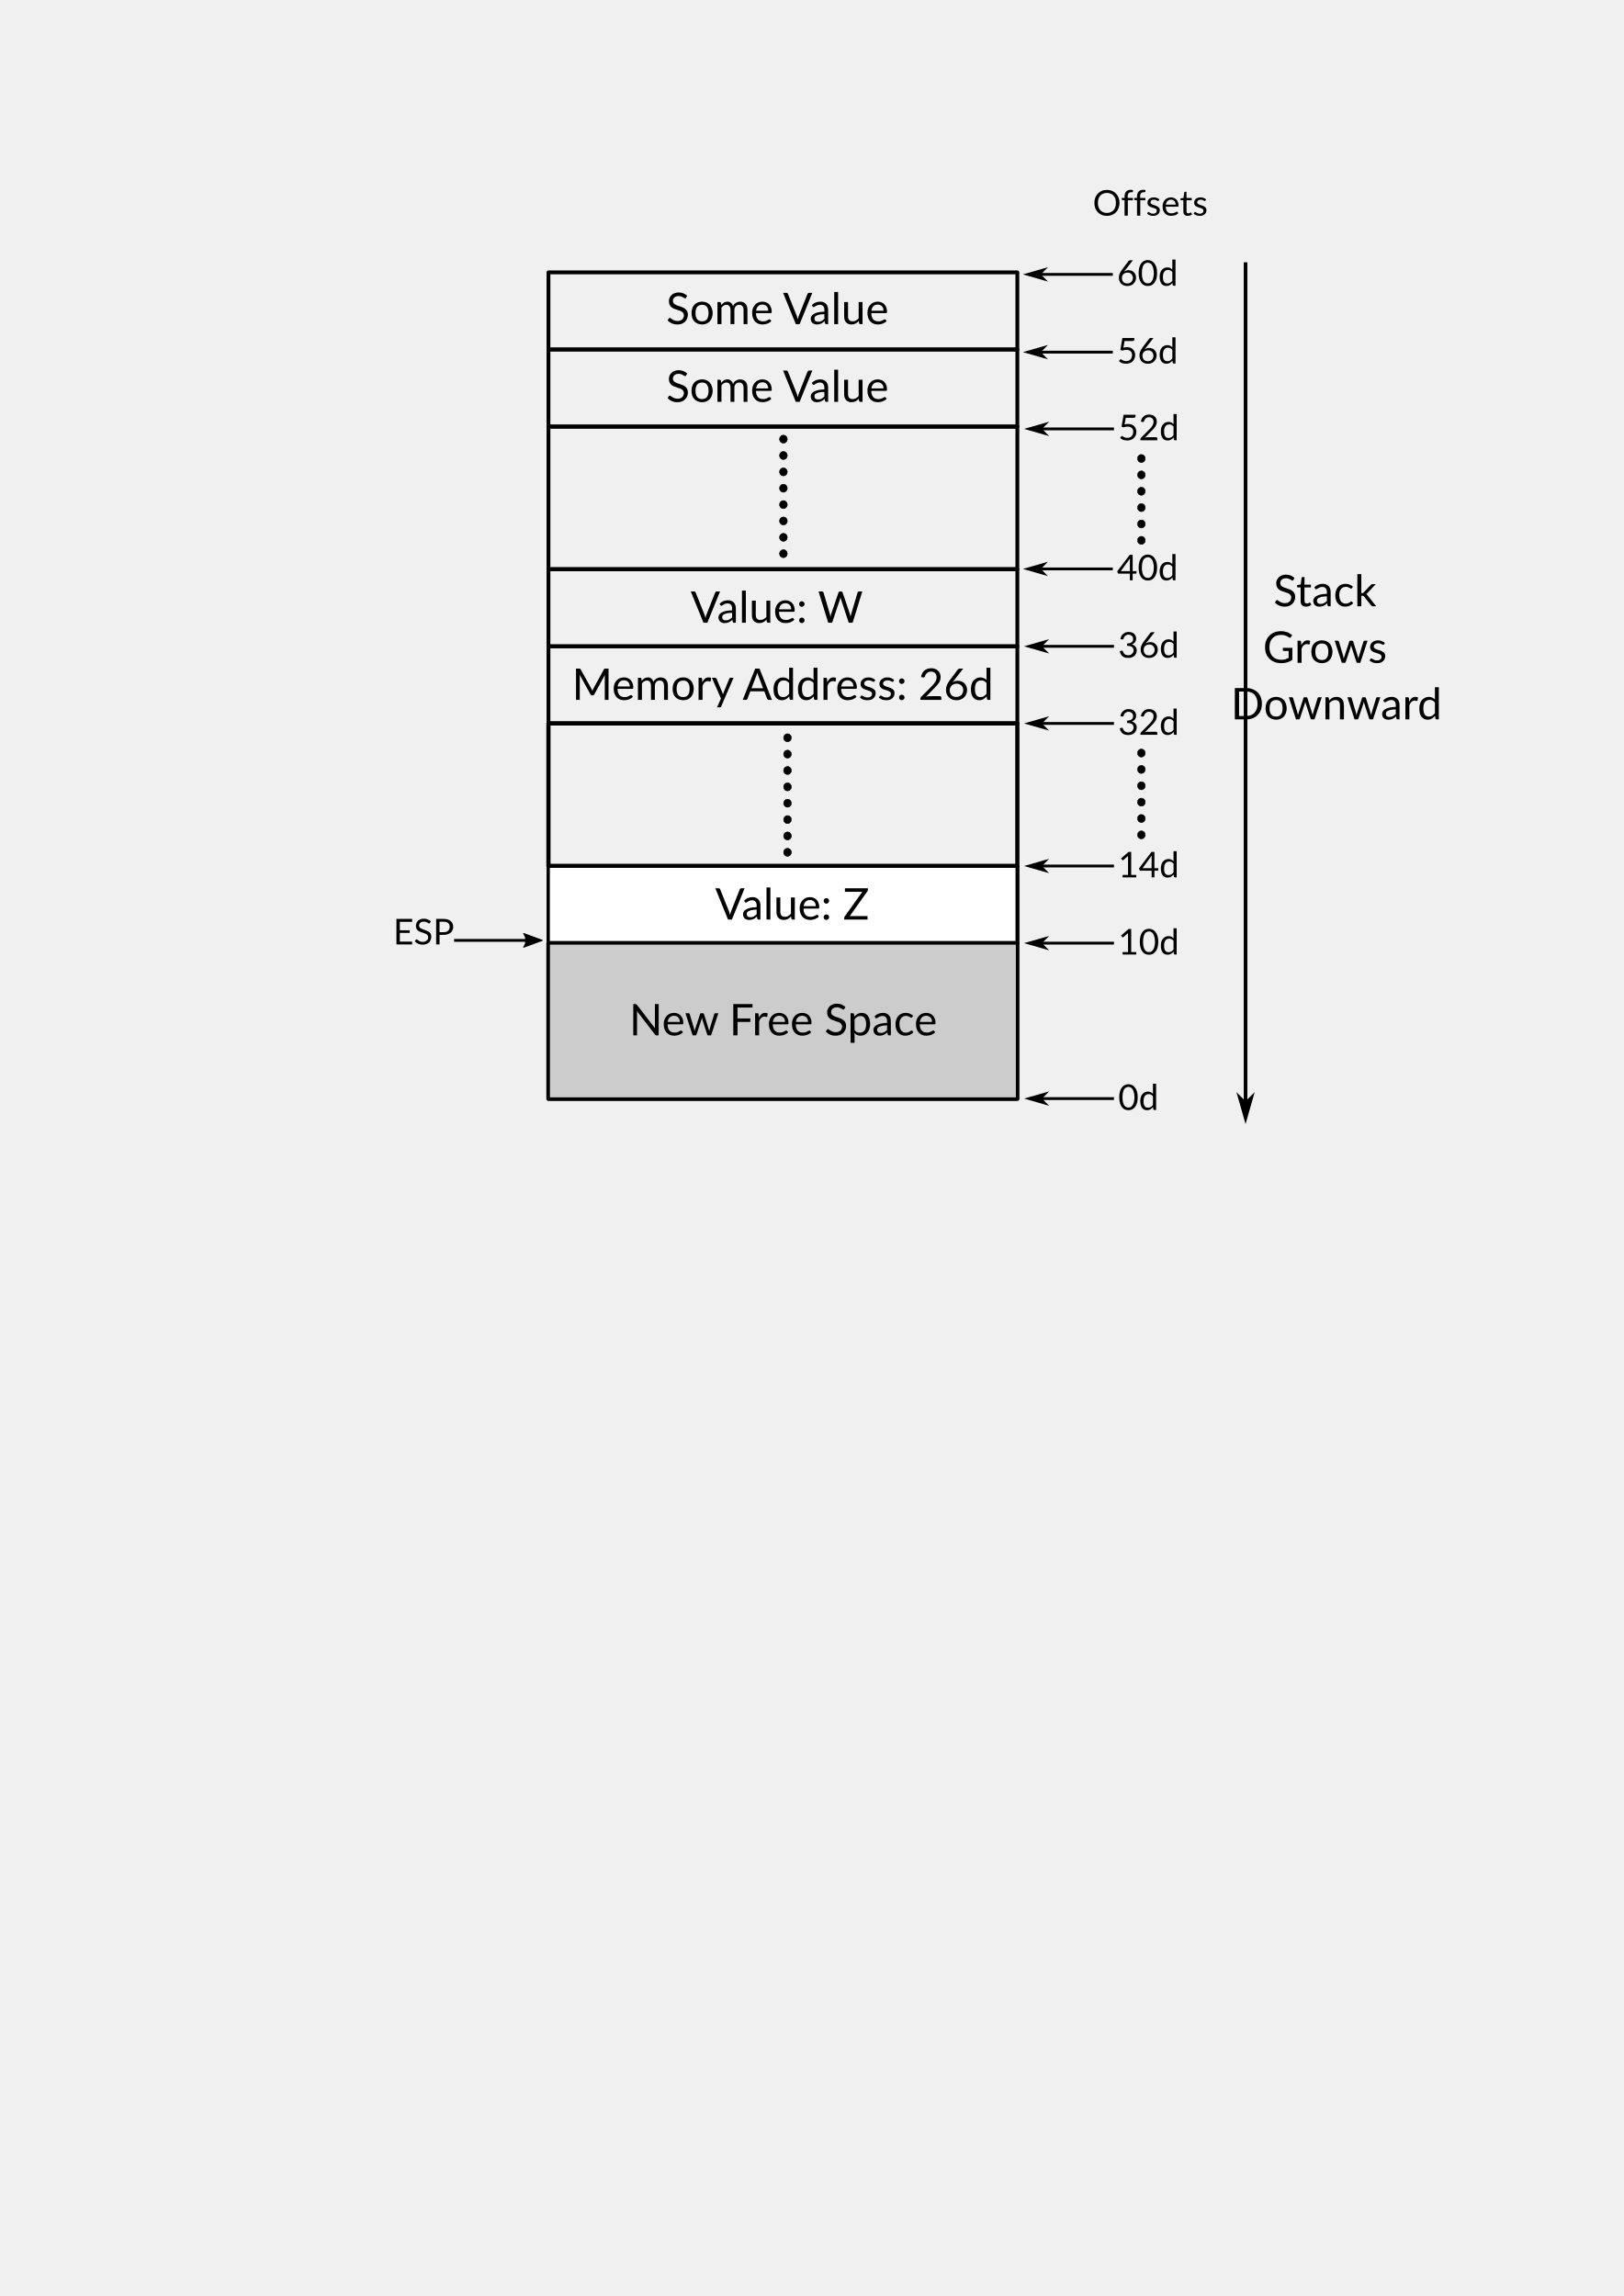
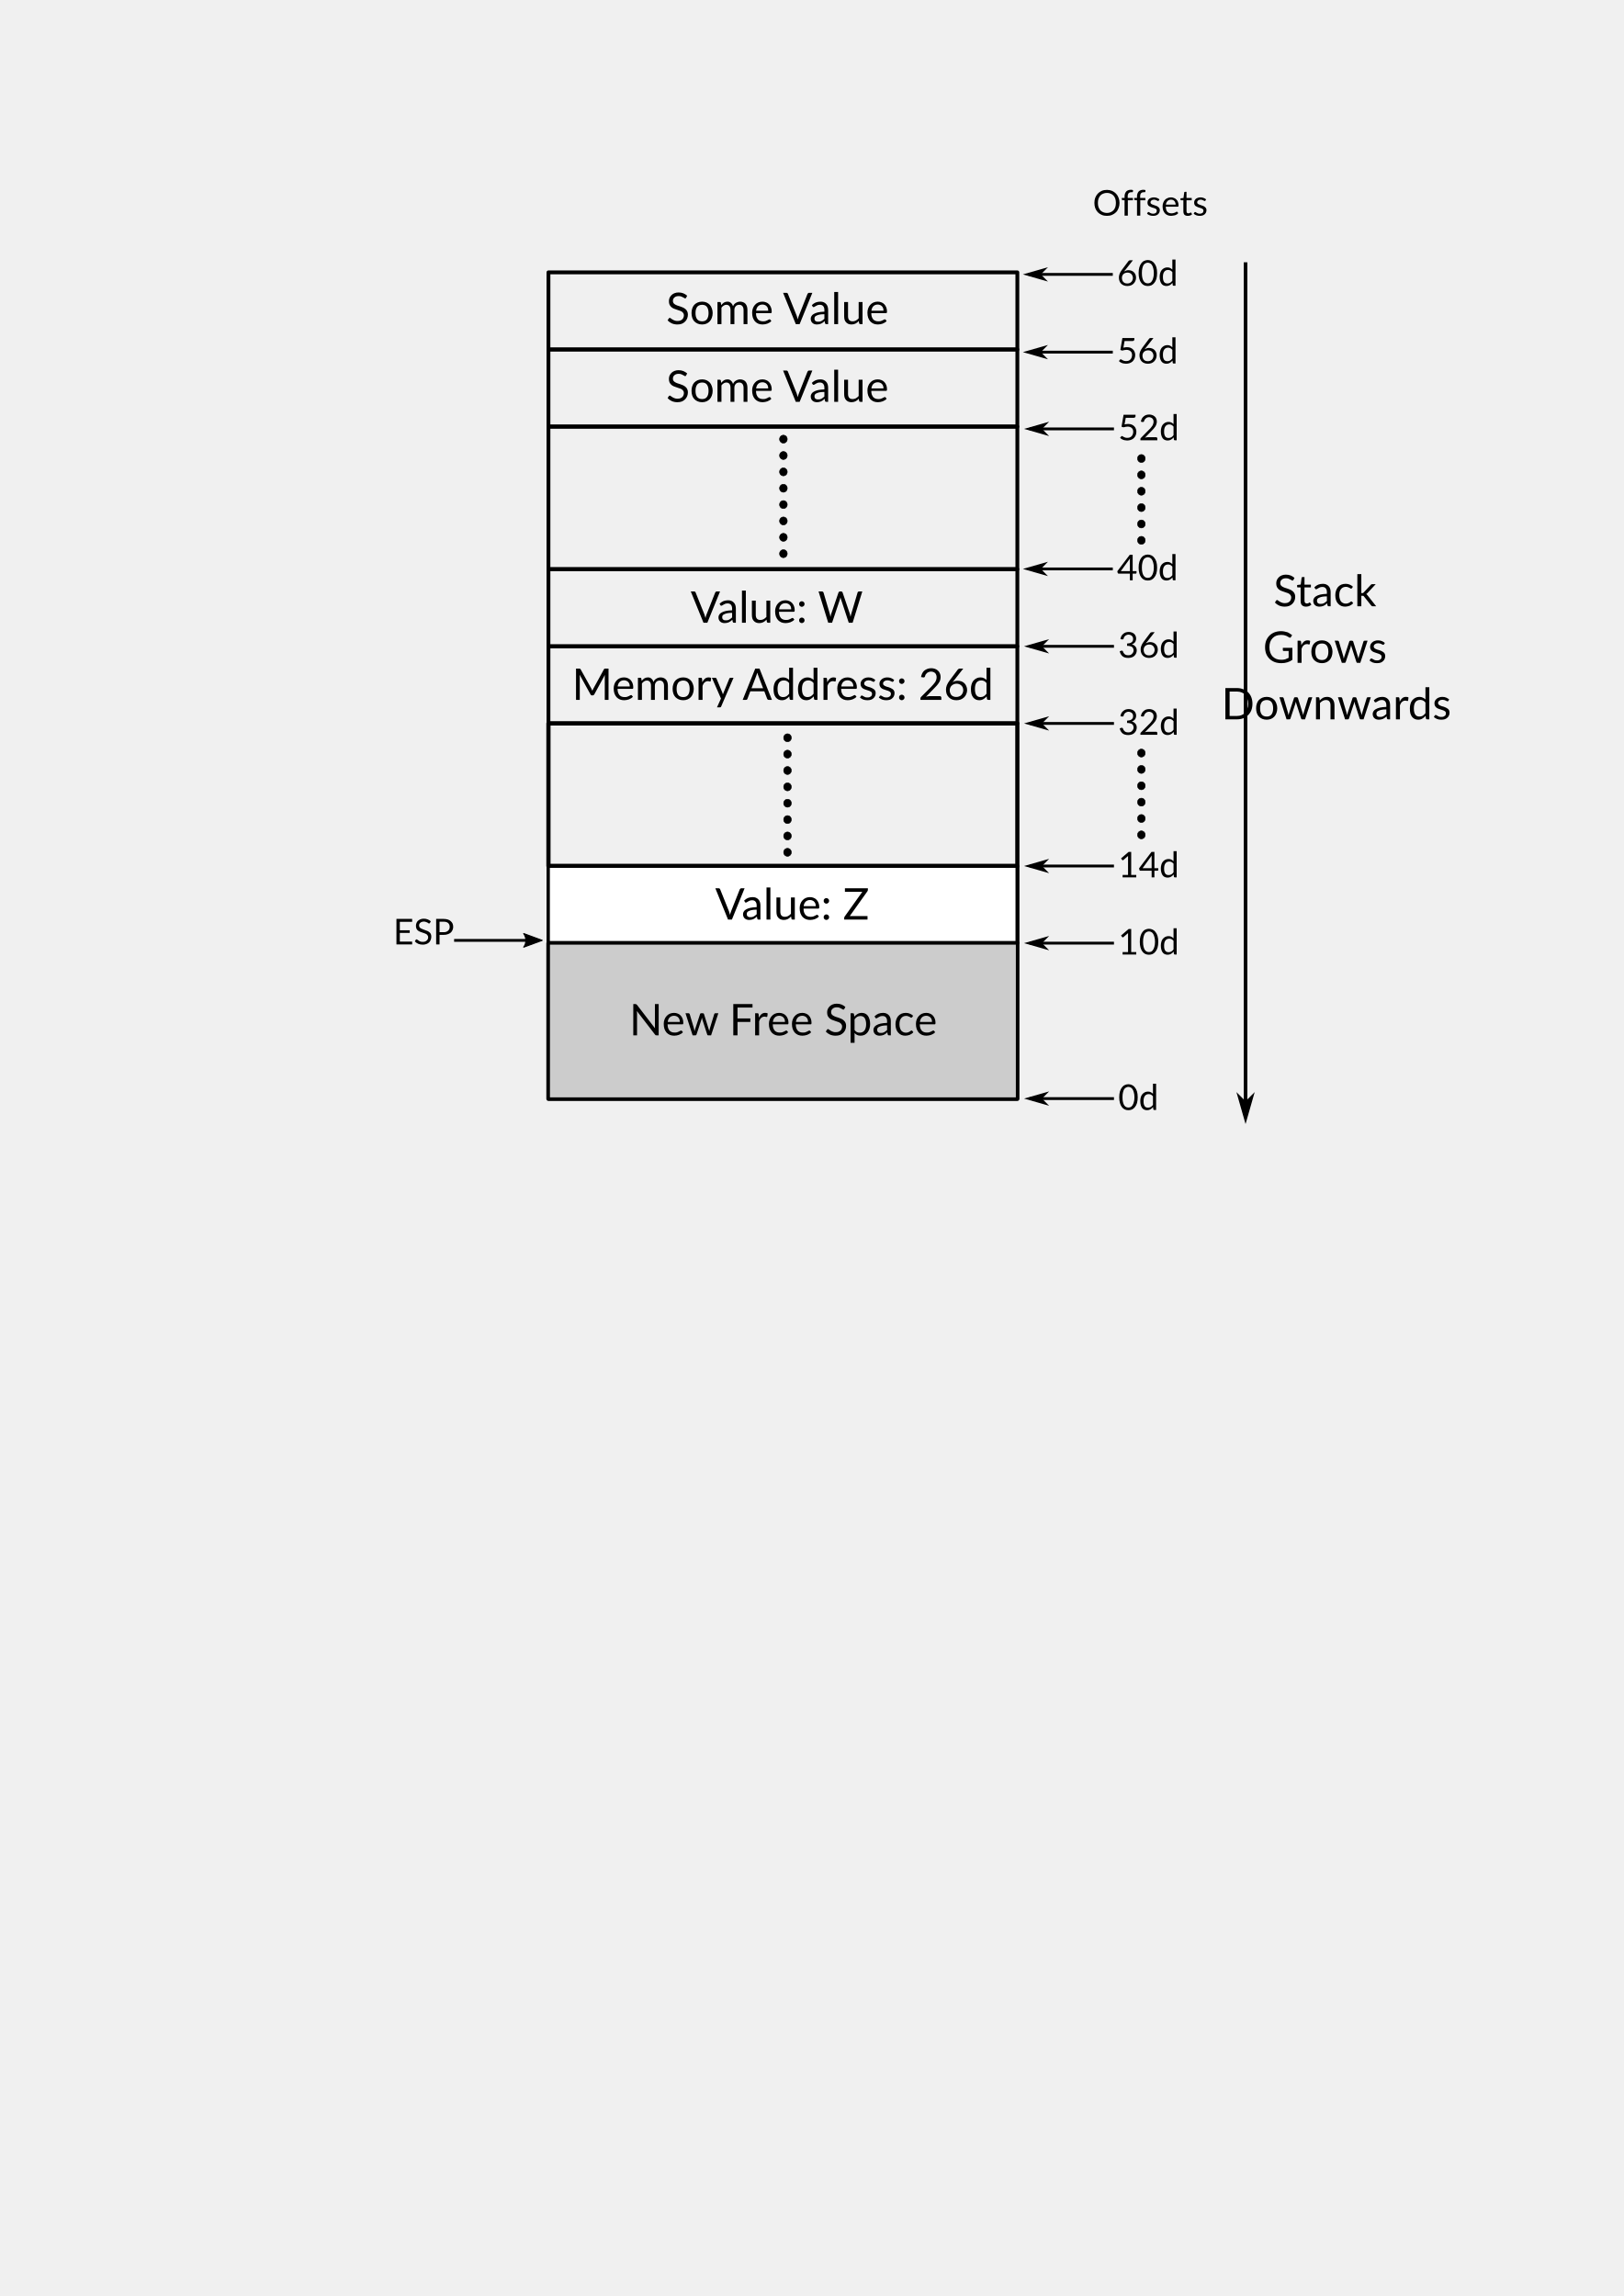
<svg xmlns="http://www.w3.org/2000/svg" width="210mm" height="297mm" viewBox="0 0 210 297" version="1.1" id="svg5092">
  <defs id="defs5086">
    <marker orient="auto" refY="0.0" refX="0.0" id="Arrow1Mend" style="overflow:visible;">
      <path id="path10375" d="M 0.0,0.0 L 5.0,-5.0 L -12.5,0.0 L 5.0,5.0 L 0.0,0.0 z " style="fill-rule:evenodd;stroke:#000000;stroke-width:1pt;stroke-opacity:1;fill:#000000;fill-opacity:1" transform="scale(0.4) rotate(180) translate(10,0)" />
    </marker>
    <marker style="overflow:visible" id="marker10044" refX="0" refY="0" orient="auto">
      <path transform="matrix(0.4,0,0,0.4,4,0)" style="fill:#000000;fill-opacity:1;fill-rule:evenodd;stroke:#000000;stroke-width:1pt;stroke-opacity:1" d="M 0,0 5,-5 -12.5,0 5,5 Z" id="path10042" />
    </marker>
    <marker orient="auto" refY="0" refX="0" id="Arrow1Mstart" style="overflow:visible">
      <path id="path9600" d="M 0,0 5,-5 -12.5,0 5,5 Z" style="fill:#000000;fill-opacity:1;fill-rule:evenodd;stroke:#000000;stroke-width:1pt;stroke-opacity:1" transform="matrix(0.4,0,0,0.4,4,0)" />
    </marker>
    <marker orient="auto" refY="0" refX="0" id="Arrow1Mstart-9" style="overflow:visible">
      <path id="path9600-9" d="M 0,0 5,-5 -12.5,0 5,5 Z" style="fill:#000000;fill-opacity:1;fill-rule:evenodd;stroke:#000000;stroke-width:1pt;stroke-opacity:1" transform="matrix(0.4,0,0,0.4,4,0)" />
    </marker>
    <marker orient="auto" refY="0" refX="0" id="Arrow1Mstart-4" style="overflow:visible">
      <path id="path9600-4" d="M 0,0 5,-5 -12.5,0 5,5 Z" style="fill:#000000;fill-opacity:1;fill-rule:evenodd;stroke:#000000;stroke-width:1pt;stroke-opacity:1" transform="matrix(0.4,0,0,0.4,4,0)" />
    </marker>
    <marker orient="auto" refY="0" refX="0" id="Arrow1Mstart-4-0" style="overflow:visible">
      <path id="path9600-4-4" d="M 0,0 5,-5 -12.5,0 5,5 Z" style="fill:#000000;fill-opacity:1;fill-rule:evenodd;stroke:#000000;stroke-width:1pt;stroke-opacity:1" transform="matrix(0.4,0,0,0.4,4,0)" />
    </marker>
    <marker orient="auto" refY="0" refX="0" id="Arrow2Mend" style="overflow:visible">
      <path id="path9621" style="fill:#000000;fill-opacity:1;fill-rule:evenodd;stroke:#000000;stroke-width:0.625;stroke-linejoin:round;stroke-opacity:1" d="M 8.719,4.034 -2.207,0.016 8.719,-4.002 c -1.745,2.372 -1.735,5.617 -6e-7,8.035 z" transform="scale(-0.6)" />
    </marker>
    <marker orient="auto" refY="0" refX="0" id="Arrow1Mstart-7" style="overflow:visible">
      <path id="path9600-5" d="M 0,0 5,-5 -12.5,0 5,5 Z" style="fill:#000000;fill-opacity:1;fill-rule:evenodd;stroke:#000000;stroke-width:1pt;stroke-opacity:1" transform="matrix(0.4,0,0,0.4,4,0)" />
    </marker>
    <marker style="overflow:visible" id="marker26987" refX="0" refY="0" orient="auto">
      <path transform="matrix(0.4,0,0,0.4,4,0)" style="fill:#000000;fill-opacity:1;fill-rule:evenodd;stroke:#000000;stroke-width:1pt;stroke-opacity:1" d="M 0,0 5,-5 -12.5,0 5,5 Z" id="path26985" />
    </marker>
    <marker style="overflow:visible" id="marker27177" refX="0" refY="0" orient="auto">
      <path transform="matrix(0.4,0,0,0.4,4,0)" style="fill:#000000;fill-opacity:1;fill-rule:evenodd;stroke:#000000;stroke-width:1pt;stroke-opacity:1" d="M 0,0 5,-5 -12.5,0 5,5 Z" id="path27175" />
    </marker>
    <marker orient="auto" refY="0" refX="0" id="marker27279" style="overflow:visible">
      <path id="path27277" d="M 0,0 5,-5 -12.5,0 5,5 Z" style="fill:#000000;fill-opacity:1;fill-rule:evenodd;stroke:#000000;stroke-width:1pt;stroke-opacity:1" transform="matrix(0.4,0,0,0.4,4,0)" />
    </marker>
  </defs>
  <g id="layer1">
    <rect style="opacity:1;fill:none;fill-opacity:1;stroke:#000000;stroke-width:0.542;stroke-linecap:round;stroke-linejoin:round;stroke-miterlimit:4;stroke-dasharray:none;stroke-dashoffset:0;stroke-opacity:1;paint-order:stroke fill markers" id="rect9392" width="60.645" height="18.443" x="70.933" y="93.58" />
    <text xml:space="preserve" style="font-style:normal;font-weight:normal;font-size:5.644px;line-height:125%;font-family:Sans;letter-spacing:0px;word-spacing:0px;fill:#000000;fill-opacity:1;stroke:none;stroke-width:0.265px;stroke-linecap:butt;stroke-linejoin:miter;stroke-opacity:1" x="86.55" y="108.806" id="text9396">
      <tspan x="86.55" y="113.8" style="font-style:normal;font-variant:normal;font-weight:normal;font-stretch:normal;font-size:5.644px;font-family:Lato;-inkscape-font-specification:Lato;stroke-width:0.265px" id="tspan26533" />
    </text>
    <path style="fill:none;fill-rule:evenodd;stroke:#000000;stroke-width:0.365;stroke-linecap:butt;stroke-linejoin:miter;stroke-miterlimit:4;stroke-dasharray:none;stroke-opacity:1;marker-start:url(#Arrow1Mstart)" d="M 133.166,112.023 H 144.074" id="path9590" />
    <text xml:space="preserve" style="font-style:normal;font-weight:normal;font-size:4.586px;line-height:125%;font-family:Sans;letter-spacing:0px;word-spacing:0px;fill:#000000;fill-opacity:1;stroke:none;stroke-width:0.265px;stroke-linecap:butt;stroke-linejoin:miter;stroke-opacity:1" x="144.613" y="113.492" id="text9878">
      <tspan id="tspan9876" x="144.613" y="113.492" style="font-style:normal;font-variant:normal;font-weight:normal;font-stretch:normal;font-family:Lato;-inkscape-font-specification:Lato;stroke-width:0.265px">14d</tspan>
    </text>
    <rect style="opacity:1;fill:none;fill-opacity:1;stroke:#000000;stroke-width:0.495;stroke-linecap:round;stroke-linejoin:round;stroke-miterlimit:4;stroke-dasharray:none;stroke-dashoffset:0;stroke-opacity:1;paint-order:stroke fill markers" id="rect9392-9" width="60.645" height="9.976" x="70.933" y="83.604" />
    <text xml:space="preserve" style="font-style:normal;font-weight:normal;font-size:5.644px;line-height:125%;font-family:Sans;letter-spacing:0px;word-spacing:0px;fill:#000000;fill-opacity:1;stroke:none;stroke-width:0.265px;stroke-linecap:butt;stroke-linejoin:miter;stroke-opacity:1" x="73.984" y="90.532" id="text9396-3">
      <tspan id="tspan9394-6" x="73.984" y="90.532" style="font-style:normal;font-variant:normal;font-weight:normal;font-stretch:normal;font-size:5.644px;font-family:Lato;-inkscape-font-specification:Lato;stroke-width:0.265px">Memory Address: 26d</tspan>
    </text>
    <path style="fill:none;fill-rule:evenodd;stroke:#000000;stroke-width:0.365;stroke-linecap:butt;stroke-linejoin:miter;stroke-miterlimit:4;stroke-dasharray:none;stroke-opacity:1;marker-start:url(#Arrow1Mstart-9)" d="M 133.166,93.58 H 144.074" id="path9590-3" />
    <text xml:space="preserve" style="font-style:normal;font-weight:normal;font-size:4.586px;line-height:125%;font-family:Sans;letter-spacing:0px;word-spacing:0px;fill:#000000;fill-opacity:1;stroke:none;stroke-width:0.265px;stroke-linecap:butt;stroke-linejoin:miter;stroke-opacity:1" x="144.613" y="95.049" id="text9878-6">
      <tspan id="tspan9876-0" x="144.613" y="95.049" style="font-style:normal;font-variant:normal;font-weight:normal;font-stretch:normal;font-family:Lato;-inkscape-font-specification:Lato;stroke-width:0.265px">32d</tspan>
    </text>
    <rect style="opacity:1;fill:none;fill-opacity:1;stroke:#000000;stroke-width:0.495;stroke-linecap:round;stroke-linejoin:round;stroke-miterlimit:4;stroke-dasharray:none;stroke-dashoffset:0;stroke-opacity:1;paint-order:stroke fill markers" id="rect9392-6" width="60.645" height="9.976" x="70.933" y="73.627" />
    <text xml:space="preserve" style="font-style:normal;font-weight:normal;font-size:5.644px;line-height:125%;font-family:Sans;letter-spacing:0px;word-spacing:0px;fill:#000000;fill-opacity:1;stroke:none;stroke-width:0.265px;stroke-linecap:butt;stroke-linejoin:miter;stroke-opacity:1" x="89.33" y="80.556" id="text9396-6">
      <tspan id="tspan9394-4" x="89.33" y="80.556" style="font-style:normal;font-variant:normal;font-weight:normal;font-stretch:normal;font-size:5.644px;font-family:Lato;-inkscape-font-specification:Lato;stroke-width:0.265px">Value: W</tspan>
    </text>
    <path style="fill:none;fill-rule:evenodd;stroke:#000000;stroke-width:0.365;stroke-linecap:butt;stroke-linejoin:miter;stroke-miterlimit:4;stroke-dasharray:none;stroke-opacity:1;marker-start:url(#Arrow1Mstart-4)" d="M 133.166,83.604 H 144.074" id="path9590-1" />
    <text xml:space="preserve" style="font-style:normal;font-weight:normal;font-size:4.586px;line-height:125%;font-family:Sans;letter-spacing:0px;word-spacing:0px;fill:#000000;fill-opacity:1;stroke:none;stroke-width:0.265px;stroke-linecap:butt;stroke-linejoin:miter;stroke-opacity:1" x="144.613" y="85.072" id="text9878-9">
      <tspan id="tspan9876-8" x="144.613" y="85.072" style="font-style:normal;font-variant:normal;font-weight:normal;font-stretch:normal;font-family:Lato;-inkscape-font-specification:Lato;stroke-width:0.265px">36d</tspan>
    </text>
    <path style="fill:none;fill-rule:evenodd;stroke:#000000;stroke-width:0.365;stroke-linecap:butt;stroke-linejoin:miter;stroke-miterlimit:4;stroke-dasharray:none;stroke-opacity:1;marker-start:url(#Arrow1Mstart-4-0)" d="m 133.015,73.594 h 10.908" id="path9590-1-0" />
    <text xml:space="preserve" style="font-style:normal;font-weight:normal;font-size:4.586px;line-height:125%;font-family:Sans;letter-spacing:0px;word-spacing:0px;fill:#000000;fill-opacity:1;stroke:none;stroke-width:0.265px;stroke-linecap:butt;stroke-linejoin:miter;stroke-opacity:1" x="144.462" y="75.063" id="text9878-9-5">
      <tspan id="tspan9876-8-5" x="144.462" y="75.063" style="font-style:normal;font-variant:normal;font-weight:normal;font-stretch:normal;font-family:Lato;-inkscape-font-specification:Lato;stroke-width:0.265px">40d</tspan>
    </text>
    <path style="fill:none;fill-rule:evenodd;stroke:#000000;stroke-width:0.365;stroke-linecap:butt;stroke-linejoin:miter;stroke-miterlimit:4;stroke-dasharray:none;stroke-opacity:1;marker-end:url(#Arrow2Mend)" d="M 58.733,121.644 H 69.641" id="path9590-0" />
    <text xml:space="preserve" style="font-style:normal;font-weight:normal;font-size:4.586px;line-height:125%;font-family:Sans;letter-spacing:0px;word-spacing:0px;fill:#000000;fill-opacity:1;stroke:none;stroke-width:0.265px;stroke-linecap:butt;stroke-linejoin:miter;stroke-opacity:1" x="50.853" y="122.163" id="text9878-2">
      <tspan id="tspan9876-88" x="50.853" y="122.163" style="font-style:normal;font-variant:normal;font-weight:normal;font-stretch:normal;font-family:Lato;-inkscape-font-specification:Lato;stroke-width:0.265px">ESP</tspan>
    </text>
    <rect style="opacity:1;fill:#ffffff;fill-opacity:1;stroke:#000000;stroke-width:0.495;stroke-linecap:round;stroke-linejoin:round;stroke-miterlimit:4;stroke-dasharray:none;stroke-dashoffset:0;stroke-opacity:1;paint-order:stroke fill markers" id="rect9392-62" width="60.645" height="9.976" x="70.933" y="112.023" />
    <text xml:space="preserve" style="font-style:normal;font-weight:normal;font-size:5.644px;line-height:125%;font-family:Sans;letter-spacing:0px;word-spacing:0px;fill:#000000;fill-opacity:1;stroke:none;stroke-width:0.265px;stroke-linecap:butt;stroke-linejoin:miter;stroke-opacity:1" x="92.505" y="118.952" id="text9396-4">
      <tspan id="tspan9394-2" x="92.505" y="118.952" style="font-style:normal;font-variant:normal;font-weight:normal;font-stretch:normal;font-size:5.644px;font-family:Lato;-inkscape-font-specification:Lato;stroke-width:0.265px">Value: Z</tspan>
    </text>
    <path style="fill:none;fill-rule:evenodd;stroke:#000000;stroke-width:0.365;stroke-linecap:butt;stroke-linejoin:miter;stroke-miterlimit:4;stroke-dasharray:none;stroke-opacity:1;marker-start:url(#Arrow1Mstart-7)" d="M 133.166,122 H 144.074" id="path9590-5" />
    <text xml:space="preserve" style="font-style:normal;font-weight:normal;font-size:4.586px;line-height:125%;font-family:Sans;letter-spacing:0px;word-spacing:0px;fill:#000000;fill-opacity:1;stroke:none;stroke-width:0.265px;stroke-linecap:butt;stroke-linejoin:miter;stroke-opacity:1" x="144.613" y="123.469" id="text9878-5">
      <tspan id="tspan9876-05" x="144.613" y="123.469" style="font-style:normal;font-variant:normal;font-weight:normal;font-stretch:normal;font-family:Lato;-inkscape-font-specification:Lato;stroke-width:0.265px">10d</tspan>
    </text>
    <path style="fill:none;fill-rule:evenodd;stroke:#000000;stroke-width:0.365;stroke-linecap:butt;stroke-linejoin:miter;stroke-miterlimit:4;stroke-dasharray:none;stroke-opacity:1" d="m 70.933,112.023 v 9.976" id="path16372" />
    <path style="fill:none;fill-rule:evenodd;stroke:#000000;stroke-width:0.479;stroke-linecap:butt;stroke-linejoin:miter;stroke-miterlimit:4;stroke-dasharray:none;stroke-opacity:1" d="m 131.578,112.023 v 9.976" id="path16372-6" />
    <path style="fill:none;fill-rule:evenodd;stroke:#000000;stroke-width:0.479;stroke-linecap:butt;stroke-linejoin:miter;stroke-miterlimit:4;stroke-dasharray:none;stroke-opacity:1" d="M 70.933,112.023 H 131.578" id="path16404" />
    <path style="fill:none;fill-rule:evenodd;stroke:#000000;stroke-width:0.479;stroke-linecap:butt;stroke-linejoin:miter;stroke-miterlimit:4;stroke-dasharray:none;stroke-opacity:1" d="M 70.933,122 H 131.578" id="path16404-2" />
    <g id="g26943" transform="translate(12.32164,13.17583)">
      <ellipse style="opacity:1;fill:#000000;fill-opacity:1;stroke:#000000;stroke-width:0.069;stroke-linecap:round;stroke-linejoin:round;stroke-miterlimit:4;stroke-dasharray:none;stroke-dashoffset:0;stroke-opacity:1;paint-order:stroke fill markers" id="ellipse26543" cx="89.529" cy="82.259" rx="0.497" ry="0.516" />
      <ellipse ry="0.516" rx="0.497" cy="84.375" cx="89.529" id="ellipse26545" style="opacity:1;fill:#000000;fill-opacity:1;stroke:#000000;stroke-width:0.069;stroke-linecap:round;stroke-linejoin:round;stroke-miterlimit:4;stroke-dasharray:none;stroke-dashoffset:0;stroke-opacity:1;paint-order:stroke fill markers" />
      <ellipse style="opacity:1;fill:#000000;fill-opacity:1;stroke:#000000;stroke-width:0.069;stroke-linecap:round;stroke-linejoin:round;stroke-miterlimit:4;stroke-dasharray:none;stroke-dashoffset:0;stroke-opacity:1;paint-order:stroke fill markers" id="ellipse26547" cx="89.529" cy="86.492" rx="0.497" ry="0.516" />
      <ellipse style="opacity:1;fill:#000000;fill-opacity:1;stroke:#000000;stroke-width:0.069;stroke-linecap:round;stroke-linejoin:round;stroke-miterlimit:4;stroke-dasharray:none;stroke-dashoffset:0;stroke-opacity:1;paint-order:stroke fill markers" id="ellipse26551" cx="89.529" cy="88.609" rx="0.497" ry="0.516" />
      <ellipse ry="0.516" rx="0.497" cy="90.725" cx="89.529" id="ellipse26553" style="opacity:1;fill:#000000;fill-opacity:1;stroke:#000000;stroke-width:0.069;stroke-linecap:round;stroke-linejoin:round;stroke-miterlimit:4;stroke-dasharray:none;stroke-dashoffset:0;stroke-opacity:1;paint-order:stroke fill markers" />
      <ellipse style="opacity:1;fill:#000000;fill-opacity:1;stroke:#000000;stroke-width:0.069;stroke-linecap:round;stroke-linejoin:round;stroke-miterlimit:4;stroke-dasharray:none;stroke-dashoffset:0;stroke-opacity:1;paint-order:stroke fill markers" id="ellipse26555" cx="89.529" cy="92.842" rx="0.497" ry="0.516" />
      <ellipse ry="0.516" rx="0.497" cy="94.959" cx="89.529" id="ellipse26557" style="opacity:1;fill:#000000;fill-opacity:1;stroke:#000000;stroke-width:0.069;stroke-linecap:round;stroke-linejoin:round;stroke-miterlimit:4;stroke-dasharray:none;stroke-dashoffset:0;stroke-opacity:1;paint-order:stroke fill markers" />
      <ellipse style="opacity:1;fill:#000000;fill-opacity:1;stroke:#000000;stroke-width:0.069;stroke-linecap:round;stroke-linejoin:round;stroke-miterlimit:4;stroke-dasharray:none;stroke-dashoffset:0;stroke-opacity:1;paint-order:stroke fill markers" id="ellipse26559" cx="89.529" cy="97.075" rx="0.497" ry="0.516" />
    </g>
    <rect y="55.184" x="70.933" height="18.443" width="60.645" id="rect26957" style="opacity:1;fill:none;fill-opacity:1;stroke:#000000;stroke-width:0.495;stroke-linecap:round;stroke-linejoin:round;stroke-miterlimit:4;stroke-dasharray:none;stroke-dashoffset:0;stroke-opacity:1;paint-order:stroke fill markers" />
    <path id="path26959" d="M 133.166,55.48 H 144.074" style="fill:none;fill-rule:evenodd;stroke:#000000;stroke-width:0.365;stroke-linecap:butt;stroke-linejoin:miter;stroke-miterlimit:4;stroke-dasharray:none;stroke-opacity:1;marker-start:url(#marker26987)" />
    <text id="text26965" y="56.949" x="144.613" style="font-style:normal;font-weight:normal;font-size:4.586px;line-height:125%;font-family:Sans;letter-spacing:0px;word-spacing:0px;fill:#000000;fill-opacity:1;stroke:none;stroke-width:0.265px;stroke-linecap:butt;stroke-linejoin:miter;stroke-opacity:1" xml:space="preserve">
      <tspan style="font-style:normal;font-variant:normal;font-weight:normal;font-stretch:normal;font-family:Lato;-inkscape-font-specification:Lato;stroke-width:0.265px" y="56.949" x="144.613" id="tspan26963">52d</tspan>
    </text>
    <g id="g26983" transform="translate(11.79247,-25.45335)">
      <ellipse ry="0.516" rx="0.497" cy="82.259" cx="89.529" id="ellipse26967" style="opacity:1;fill:#000000;fill-opacity:1;stroke:#000000;stroke-width:0.069;stroke-linecap:round;stroke-linejoin:round;stroke-miterlimit:4;stroke-dasharray:none;stroke-dashoffset:0;stroke-opacity:1;paint-order:stroke fill markers" />
      <ellipse style="opacity:1;fill:#000000;fill-opacity:1;stroke:#000000;stroke-width:0.069;stroke-linecap:round;stroke-linejoin:round;stroke-miterlimit:4;stroke-dasharray:none;stroke-dashoffset:0;stroke-opacity:1;paint-order:stroke fill markers" id="ellipse26969" cx="89.529" cy="84.375" rx="0.497" ry="0.516" />
      <ellipse ry="0.516" rx="0.497" cy="86.492" cx="89.529" id="ellipse26971" style="opacity:1;fill:#000000;fill-opacity:1;stroke:#000000;stroke-width:0.069;stroke-linecap:round;stroke-linejoin:round;stroke-miterlimit:4;stroke-dasharray:none;stroke-dashoffset:0;stroke-opacity:1;paint-order:stroke fill markers" />
      <ellipse ry="0.516" rx="0.497" cy="88.609" cx="89.529" id="ellipse26973" style="opacity:1;fill:#000000;fill-opacity:1;stroke:#000000;stroke-width:0.069;stroke-linecap:round;stroke-linejoin:round;stroke-miterlimit:4;stroke-dasharray:none;stroke-dashoffset:0;stroke-opacity:1;paint-order:stroke fill markers" />
      <ellipse style="opacity:1;fill:#000000;fill-opacity:1;stroke:#000000;stroke-width:0.069;stroke-linecap:round;stroke-linejoin:round;stroke-miterlimit:4;stroke-dasharray:none;stroke-dashoffset:0;stroke-opacity:1;paint-order:stroke fill markers" id="ellipse26975" cx="89.529" cy="90.725" rx="0.497" ry="0.516" />
      <ellipse ry="0.516" rx="0.497" cy="92.842" cx="89.529" id="ellipse26977" style="opacity:1;fill:#000000;fill-opacity:1;stroke:#000000;stroke-width:0.069;stroke-linecap:round;stroke-linejoin:round;stroke-miterlimit:4;stroke-dasharray:none;stroke-dashoffset:0;stroke-opacity:1;paint-order:stroke fill markers" />
      <ellipse style="opacity:1;fill:#000000;fill-opacity:1;stroke:#000000;stroke-width:0.069;stroke-linecap:round;stroke-linejoin:round;stroke-miterlimit:4;stroke-dasharray:none;stroke-dashoffset:0;stroke-opacity:1;paint-order:stroke fill markers" id="ellipse26979" cx="89.529" cy="94.959" rx="0.497" ry="0.516" />
      <ellipse ry="0.516" rx="0.497" cy="97.075" cx="89.529" id="ellipse26981" style="opacity:1;fill:#000000;fill-opacity:1;stroke:#000000;stroke-width:0.069;stroke-linecap:round;stroke-linejoin:round;stroke-miterlimit:4;stroke-dasharray:none;stroke-dashoffset:0;stroke-opacity:1;paint-order:stroke fill markers" />
    </g>
    <rect y="45.207" x="70.933" height="9.976" width="60.645" id="rect27161" style="opacity:1;fill:none;fill-opacity:1;stroke:#000000;stroke-width:0.495;stroke-linecap:round;stroke-linejoin:round;stroke-miterlimit:4;stroke-dasharray:none;stroke-dashoffset:0;stroke-opacity:1;paint-order:stroke fill markers" />
    <text id="text27165" y="51.981" x="86.155" style="font-style:normal;font-weight:normal;font-size:5.644px;line-height:125%;font-family:Sans;letter-spacing:0px;word-spacing:0px;fill:#000000;fill-opacity:1;stroke:none;stroke-width:0.265px;stroke-linecap:butt;stroke-linejoin:miter;stroke-opacity:1" xml:space="preserve">
      <tspan style="font-style:normal;font-variant:normal;font-weight:normal;font-stretch:normal;font-size:5.644px;font-family:Lato;-inkscape-font-specification:Lato;stroke-width:0.265px" y="51.981" x="86.155" id="tspan27163">Some Value</tspan>
    </text>
    <path id="path27167" d="m 133.015,45.549 h 10.908" style="fill:none;fill-rule:evenodd;stroke:#000000;stroke-width:0.365;stroke-linecap:butt;stroke-linejoin:miter;stroke-miterlimit:4;stroke-dasharray:none;stroke-opacity:1;marker-start:url(#marker27177)" />
    <text id="text27173" y="47.017" x="144.462" style="font-style:normal;font-weight:normal;font-size:4.586px;line-height:125%;font-family:Sans;letter-spacing:0px;word-spacing:0px;fill:#000000;fill-opacity:1;stroke:none;stroke-width:0.265px;stroke-linecap:butt;stroke-linejoin:miter;stroke-opacity:1" xml:space="preserve">
      <tspan style="font-style:normal;font-variant:normal;font-weight:normal;font-stretch:normal;font-family:Lato;-inkscape-font-specification:Lato;stroke-width:0.265px" y="47.017" x="144.462" id="tspan27171">56d</tspan>
    </text>
    <rect style="opacity:1;fill:none;fill-opacity:1;stroke:#000000;stroke-width:0.495;stroke-linecap:round;stroke-linejoin:round;stroke-miterlimit:4;stroke-dasharray:none;stroke-dashoffset:0;stroke-opacity:1;paint-order:stroke fill markers" id="rect27251" width="60.645" height="9.976" x="70.933" y="35.231" />
    <text xml:space="preserve" style="font-style:normal;font-weight:normal;font-size:5.644px;line-height:125%;font-family:Sans;letter-spacing:0px;word-spacing:0px;fill:#000000;fill-opacity:1;stroke:none;stroke-width:0.265px;stroke-linecap:butt;stroke-linejoin:miter;stroke-opacity:1" x="86.155" y="41.926" id="text27255">
      <tspan id="tspan27253" x="86.155" y="41.926" style="font-style:normal;font-variant:normal;font-weight:normal;font-stretch:normal;font-size:5.644px;font-family:Lato;-inkscape-font-specification:Lato;stroke-width:0.265px">Some Value</tspan>
    </text>
    <path style="fill:none;fill-rule:evenodd;stroke:#000000;stroke-width:0.365;stroke-linecap:butt;stroke-linejoin:miter;stroke-miterlimit:4;stroke-dasharray:none;stroke-opacity:1;marker-start:url(#marker27279)" d="m 133.015,35.494 h 10.908" id="path27269" />
    <text xml:space="preserve" style="font-style:normal;font-weight:normal;font-size:4.586px;line-height:125%;font-family:Sans;letter-spacing:0px;word-spacing:0px;fill:#000000;fill-opacity:1;stroke:none;stroke-width:0.265px;stroke-linecap:butt;stroke-linejoin:miter;stroke-opacity:1" x="144.462" y="36.963" id="text27275">
      <tspan id="tspan27273" x="144.462" y="36.963" style="font-style:normal;font-variant:normal;font-weight:normal;font-stretch:normal;font-family:Lato;-inkscape-font-specification:Lato;stroke-width:0.265px">60d</tspan>
    </text>
    <g id="g27586" transform="translate(-1.436694,13.17583)">
      <ellipse ry="0.516" rx="0.497" cy="46.136" cx="149.055" id="ellipse26967-8" style="opacity:1;fill:#000000;fill-opacity:1;stroke:#000000;stroke-width:0.069;stroke-linecap:round;stroke-linejoin:round;stroke-miterlimit:4;stroke-dasharray:none;stroke-dashoffset:0;stroke-opacity:1;paint-order:stroke fill markers" />
      <ellipse style="opacity:1;fill:#000000;fill-opacity:1;stroke:#000000;stroke-width:0.069;stroke-linecap:round;stroke-linejoin:round;stroke-miterlimit:4;stroke-dasharray:none;stroke-dashoffset:0;stroke-opacity:1;paint-order:stroke fill markers" id="ellipse26969-7" cx="149.055" cy="48.253" rx="0.497" ry="0.516" />
      <ellipse ry="0.516" rx="0.497" cy="50.369" cx="149.055" id="ellipse26971-5" style="opacity:1;fill:#000000;fill-opacity:1;stroke:#000000;stroke-width:0.069;stroke-linecap:round;stroke-linejoin:round;stroke-miterlimit:4;stroke-dasharray:none;stroke-dashoffset:0;stroke-opacity:1;paint-order:stroke fill markers" />
      <ellipse ry="0.516" rx="0.497" cy="52.486" cx="149.055" id="ellipse26973-7" style="opacity:1;fill:#000000;fill-opacity:1;stroke:#000000;stroke-width:0.069;stroke-linecap:round;stroke-linejoin:round;stroke-miterlimit:4;stroke-dasharray:none;stroke-dashoffset:0;stroke-opacity:1;paint-order:stroke fill markers" />
      <ellipse style="opacity:1;fill:#000000;fill-opacity:1;stroke:#000000;stroke-width:0.069;stroke-linecap:round;stroke-linejoin:round;stroke-miterlimit:4;stroke-dasharray:none;stroke-dashoffset:0;stroke-opacity:1;paint-order:stroke fill markers" id="ellipse26975-0" cx="149.055" cy="54.603" rx="0.497" ry="0.516" />
      <ellipse ry="0.516" rx="0.497" cy="56.719" cx="149.055" id="ellipse26977-2" style="opacity:1;fill:#000000;fill-opacity:1;stroke:#000000;stroke-width:0.069;stroke-linecap:round;stroke-linejoin:round;stroke-miterlimit:4;stroke-dasharray:none;stroke-dashoffset:0;stroke-opacity:1;paint-order:stroke fill markers" />
    </g>
    <g id="g27600" transform="translate(-1.436694,51.27585)">
      <ellipse style="opacity:1;fill:#000000;fill-opacity:1;stroke:#000000;stroke-width:0.069;stroke-linecap:round;stroke-linejoin:round;stroke-miterlimit:4;stroke-dasharray:none;stroke-dashoffset:0;stroke-opacity:1;paint-order:stroke fill markers" id="ellipse27588" cx="149.055" cy="46.136" rx="0.497" ry="0.516" />
      <ellipse ry="0.516" rx="0.497" cy="48.253" cx="149.055" id="ellipse27590" style="opacity:1;fill:#000000;fill-opacity:1;stroke:#000000;stroke-width:0.069;stroke-linecap:round;stroke-linejoin:round;stroke-miterlimit:4;stroke-dasharray:none;stroke-dashoffset:0;stroke-opacity:1;paint-order:stroke fill markers" />
      <ellipse style="opacity:1;fill:#000000;fill-opacity:1;stroke:#000000;stroke-width:0.069;stroke-linecap:round;stroke-linejoin:round;stroke-miterlimit:4;stroke-dasharray:none;stroke-dashoffset:0;stroke-opacity:1;paint-order:stroke fill markers" id="ellipse27592" cx="149.055" cy="50.369" rx="0.497" ry="0.516" />
      <ellipse style="opacity:1;fill:#000000;fill-opacity:1;stroke:#000000;stroke-width:0.069;stroke-linecap:round;stroke-linejoin:round;stroke-miterlimit:4;stroke-dasharray:none;stroke-dashoffset:0;stroke-opacity:1;paint-order:stroke fill markers" id="ellipse27594" cx="149.055" cy="52.486" rx="0.497" ry="0.516" />
      <ellipse ry="0.516" rx="0.497" cy="54.603" cx="149.055" id="ellipse27596" style="opacity:1;fill:#000000;fill-opacity:1;stroke:#000000;stroke-width:0.069;stroke-linecap:round;stroke-linejoin:round;stroke-miterlimit:4;stroke-dasharray:none;stroke-dashoffset:0;stroke-opacity:1;paint-order:stroke fill markers" />
      <ellipse style="opacity:1;fill:#000000;fill-opacity:1;stroke:#000000;stroke-width:0.069;stroke-linecap:round;stroke-linejoin:round;stroke-miterlimit:4;stroke-dasharray:none;stroke-dashoffset:0;stroke-opacity:1;paint-order:stroke fill markers" id="ellipse27598" cx="149.055" cy="56.719" rx="0.497" ry="0.516" />
    </g>
    <text xml:space="preserve" style="font-style:normal;font-weight:normal;font-size:4.586px;line-height:125%;font-family:Sans;letter-spacing:-5.966px;word-spacing:0px;fill:#000000;fill-opacity:1;stroke:none;stroke-width:0.265px;stroke-linecap:butt;stroke-linejoin:miter;stroke-opacity:1" x="149.754" y="33.724" id="text27608">
      <tspan id="tspan27606" x="149.754" y="37.782" style="stroke-width:0.265px" />
    </text>
    <text xml:space="preserve" style="font-style:normal;font-variant:normal;font-weight:normal;font-stretch:normal;font-size:4.586px;line-height:125%;font-family:Lato;-inkscape-font-specification:Lato;letter-spacing:-8.789px;word-spacing:-2.823px;fill:#000000;fill-opacity:1;stroke:none;stroke-width:0.265px;stroke-linecap:butt;stroke-linejoin:miter;stroke-opacity:1" x="141.323" y="27.891" id="text4941">
      <tspan id="tspan4939" x="141.323" y="27.891" style="letter-spacing:0px;word-spacing:-2.823px;stroke-width:0.265px">Offsets</tspan>
    </text>
    <text xml:space="preserve" style="font-style:normal;font-variant:normal;font-weight:normal;font-stretch:normal;font-size:4.586px;line-height:125%;font-family:Lato;-inkscape-font-specification:Lato;letter-spacing:0px;word-spacing:-2.823px;fill:#000000;fill-opacity:1;stroke:none;stroke-width:0.265px;stroke-linecap:butt;stroke-linejoin:miter;stroke-opacity:1" x="66.851" y="142.897" id="text4945">
      <tspan id="tspan4943" x="66.851" y="147.162" style="letter-spacing:0px;stroke-width:0.265px" />
    </text>
    <rect y="122.012" x="70.945" height="20.12" width="60.621" id="rect10026" style="opacity:1;fill:#cccccc;fill-opacity:1;stroke:#000000;stroke-width:0.566;stroke-linecap:round;stroke-linejoin:round;stroke-miterlimit:4;stroke-dasharray:none;stroke-dashoffset:0;stroke-opacity:1;paint-order:stroke fill markers" />
    <path id="path10034" d="M 133.166,142.108 H 144.074" style="fill:none;fill-rule:evenodd;stroke:#000000;stroke-width:0.365;stroke-linecap:butt;stroke-linejoin:miter;stroke-miterlimit:4;stroke-dasharray:none;stroke-opacity:1;marker-start:url(#marker10044)" />
    <text id="text10040" y="143.577" x="144.613" style="font-style:normal;font-weight:normal;font-size:4.586px;line-height:125%;font-family:Sans;letter-spacing:0px;word-spacing:0px;fill:#000000;fill-opacity:1;stroke:none;stroke-width:0.265px;stroke-linecap:butt;stroke-linejoin:miter;stroke-opacity:1" xml:space="preserve">
      <tspan style="font-style:normal;font-variant:normal;font-weight:normal;font-stretch:normal;font-family:Lato;-inkscape-font-specification:Lato;stroke-width:0.265px" y="143.577" x="144.613" id="tspan10038">0d</tspan>
    </text>
    <path style="fill:none;fill-rule:evenodd;stroke:#000000;stroke-width:0.365;stroke-linecap:butt;stroke-linejoin:miter;stroke-miterlimit:4;stroke-dasharray:none;stroke-opacity:1" d="m 70.945,122.012 v 20.12" id="path10346" />
    <path id="path10350" d="m 131.566,122.012 v 20.12" style="fill:none;fill-rule:evenodd;stroke:#000000;stroke-width:0.365;stroke-linecap:butt;stroke-linejoin:miter;stroke-miterlimit:4;stroke-dasharray:none;stroke-opacity:1" />
    <path style="fill:none;fill-rule:evenodd;stroke:#000000;stroke-width:0.365;stroke-linecap:butt;stroke-linejoin:miter;stroke-miterlimit:4;stroke-dasharray:none;stroke-opacity:1" d="M 70.945,142.132 H 131.566" id="path10354" />
    <text id="text10360" y="133.924" x="81.392" style="font-style:normal;font-weight:normal;font-size:5.644px;line-height:125%;font-family:Sans;letter-spacing:0px;word-spacing:0px;fill:#000000;fill-opacity:1;stroke:none;stroke-width:0.265px;stroke-linecap:butt;stroke-linejoin:miter;stroke-opacity:1" xml:space="preserve">
      <tspan style="font-style:normal;font-variant:normal;font-weight:normal;font-stretch:normal;font-size:5.644px;font-family:Lato;-inkscape-font-specification:Lato;stroke-width:0.265px" y="133.924" x="81.392" id="tspan10358">New Free Space</tspan>
    </text>
    <path style="fill:none;fill-rule:evenodd;stroke:#000000;stroke-width:0.465;stroke-linecap:butt;stroke-linejoin:miter;stroke-miterlimit:4;stroke-dasharray:none;stroke-opacity:1;marker-end:url(#Arrow1Mend)" d="M 161.093,33.929 V 144.485" id="path10362" />
    <text id="text10360-7" y="78.427" x="176.504" style="font-style:normal;font-weight:normal;font-size:5.644px;line-height:125%;font-family:Sans;letter-spacing:0px;word-spacing:0px;fill:#000000;fill-opacity:1;stroke:none;stroke-width:0.265px;stroke-linecap:butt;stroke-linejoin:miter;stroke-opacity:1" xml:space="preserve">
      <tspan style="font-style:normal;font-variant:normal;font-weight:normal;font-stretch:normal;font-size:5.644px;font-family:Lato;-inkscape-font-specification:Lato;text-align:center;text-anchor:middle;stroke-width:0.265px" y="78.427" x="176.504" id="tspan10358-3">Stack</tspan>
      <tspan style="font-style:normal;font-variant:normal;font-weight:normal;font-stretch:normal;font-size:5.644px;font-family:Lato;-inkscape-font-specification:Lato;text-align:center;text-anchor:middle;stroke-width:0.265px" y="85.738" x="176.504" id="tspan10834">Grows</tspan>
-       <tspan style="font-style:normal;font-variant:normal;font-weight:normal;font-stretch:normal;font-size:5.644px;font-family:Lato;-inkscape-font-specification:Lato;text-align:center;text-anchor:middle;stroke-width:0.265px" y="93.049" x="176.504" id="tspan10836">Downward</tspan>
+       <tspan style="font-style:normal;font-variant:normal;font-weight:normal;font-stretch:normal;font-size:5.644px;font-family:Lato;-inkscape-font-specification:Lato;text-align:center;text-anchor:middle;stroke-width:0.265px" y="93.049" x="176.504" id="tspan10836">Downwards</tspan>
    </text>
    <path id="path10838" d="M 70.945,122.012 H 131.566" style="fill:none;fill-rule:evenodd;stroke:#000000;stroke-width:0.365;stroke-linecap:butt;stroke-linejoin:miter;stroke-miterlimit:4;stroke-dasharray:none;stroke-opacity:1" />
  </g>
</svg>
